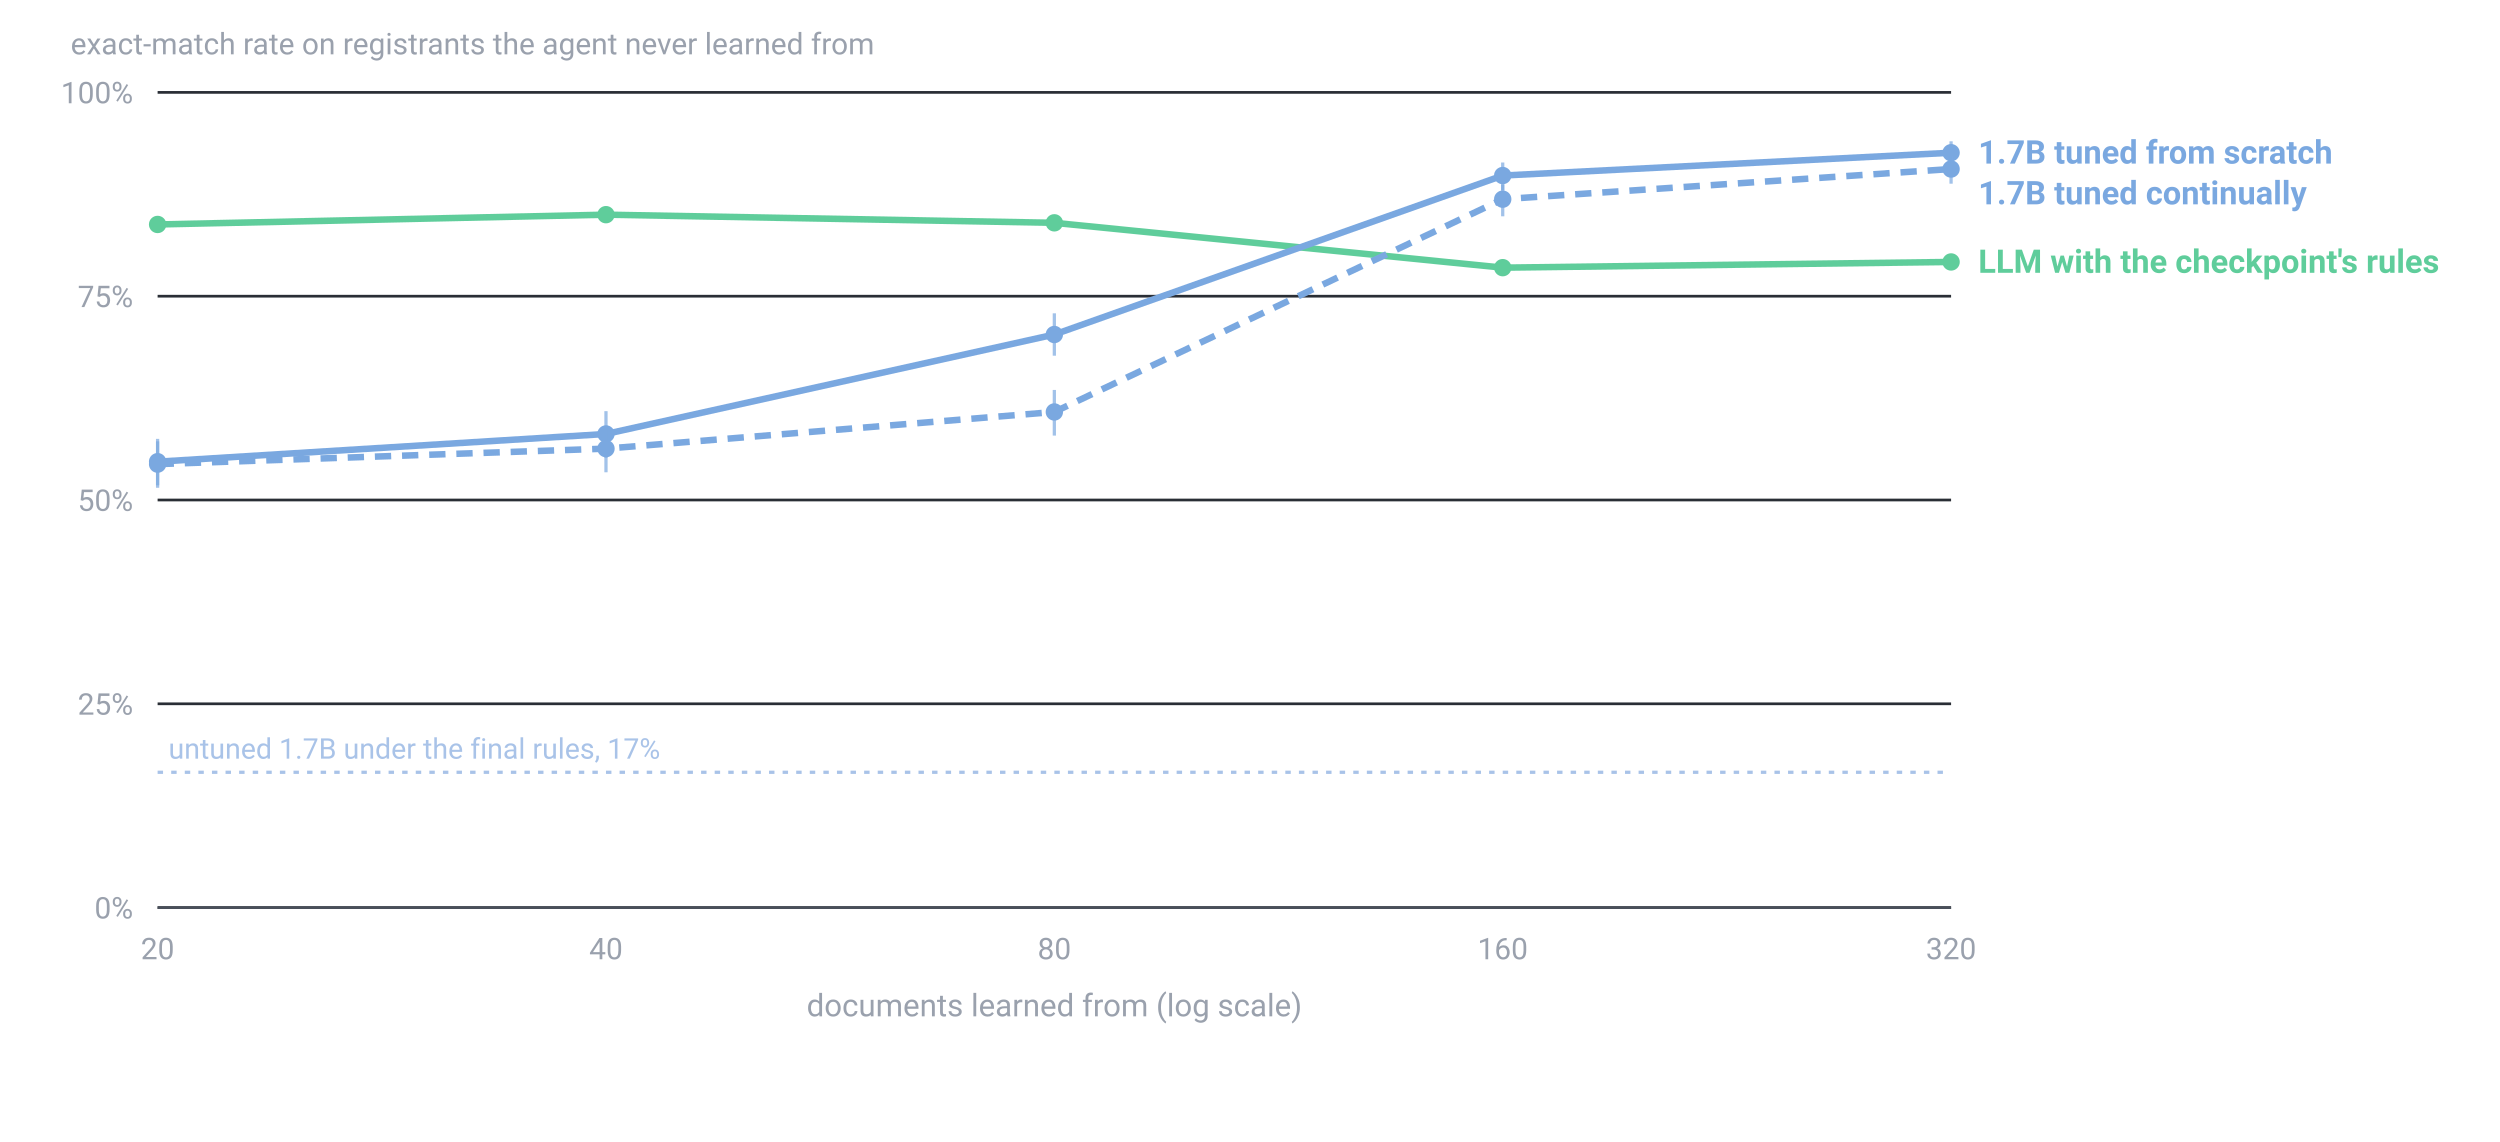
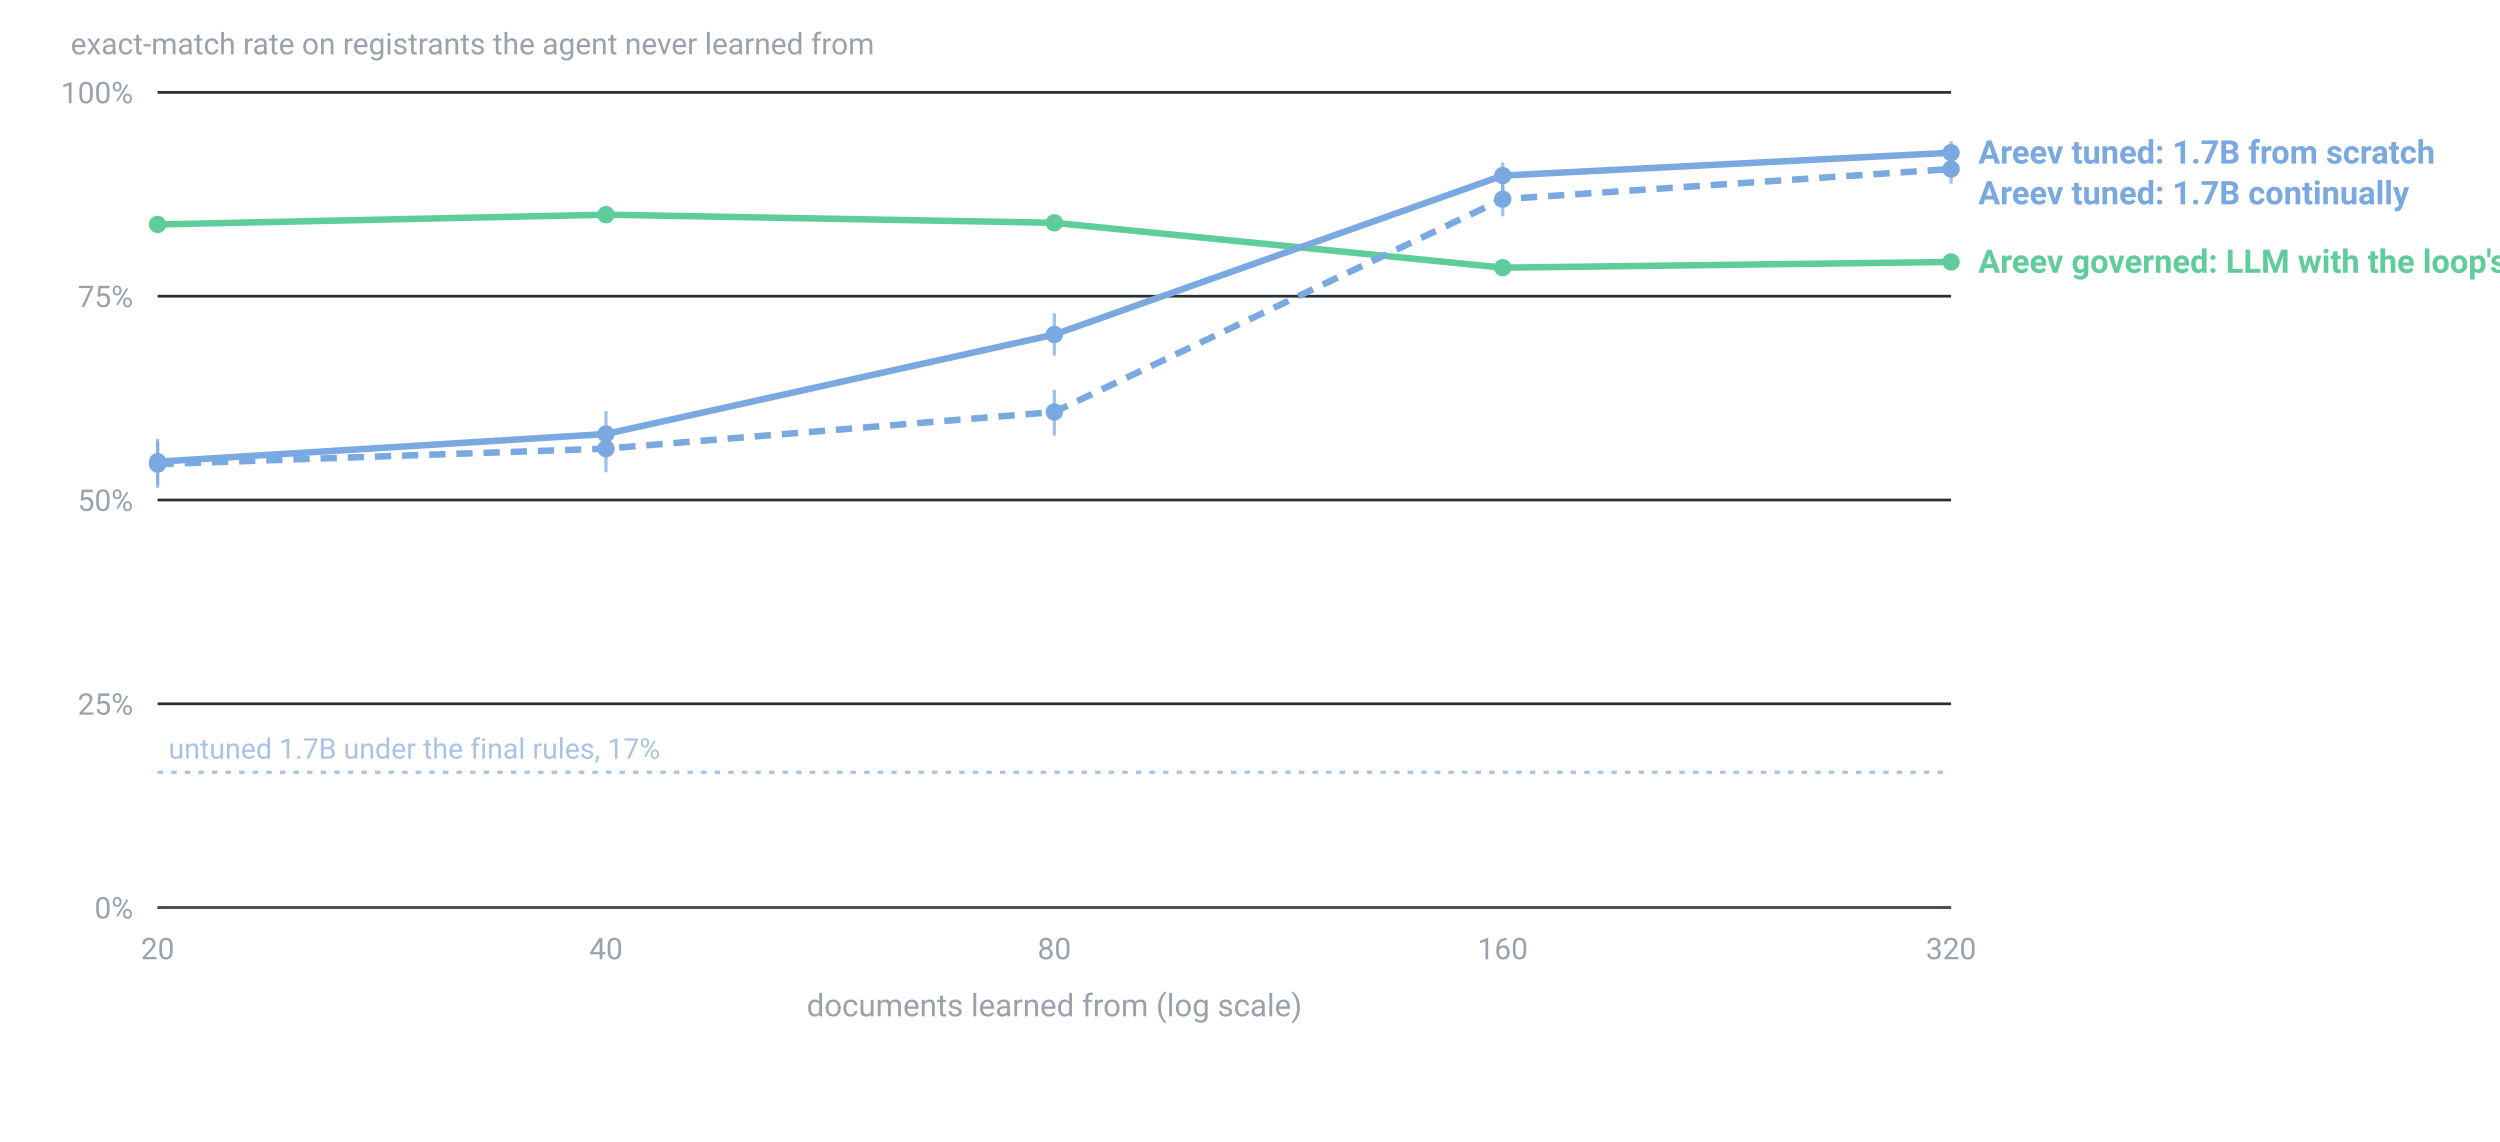
<svg xmlns="http://www.w3.org/2000/svg" viewBox="0 0 920 420" width="920" height="420" font-family="ui-sans-serif,-apple-system,Segoe UI,Roboto,sans-serif">
  <line x1="58" y1="334.0" x2="718" y2="334.0" stroke="#2a2e35" />
  <text x="49" y="338.0" text-anchor="end" font-size="11" fill="#9aa1ad">0%</text>
  <line x1="58" y1="259.0" x2="718" y2="259.0" stroke="#2a2e35" />
  <text x="49" y="263.0" text-anchor="end" font-size="11" fill="#9aa1ad">25%</text>
  <line x1="58" y1="184.0" x2="718" y2="184.0" stroke="#2a2e35" />
  <text x="49" y="188.0" text-anchor="end" font-size="11" fill="#9aa1ad">50%</text>
  <line x1="58" y1="109.0" x2="718" y2="109.0" stroke="#2a2e35" />
  <text x="49" y="113.0" text-anchor="end" font-size="11" fill="#9aa1ad">75%</text>
  <line x1="58" y1="34.0" x2="718" y2="34.0" stroke="#2a2e35" />
  <text x="49" y="38.0" text-anchor="end" font-size="11" fill="#9aa1ad">100%</text>
  <text x="58.0" y="353" text-anchor="middle" font-size="11" fill="#9aa1ad">20</text>
  <text x="223.0" y="353" text-anchor="middle" font-size="11" fill="#9aa1ad">40</text>
  <text x="388.0" y="353" text-anchor="middle" font-size="11" fill="#9aa1ad">80</text>
  <text x="553.0" y="353" text-anchor="middle" font-size="11" fill="#9aa1ad">160</text>
  <text x="718.0" y="353" text-anchor="middle" font-size="11" fill="#9aa1ad">320</text>
  <text x="26" y="20" font-size="11" fill="#9aa1ad">exact-match rate on registrants the agent never learned from</text>
  <text x="388" y="374" text-anchor="middle" font-size="11.5" fill="#9aa1ad">documents learned from (log scale)</text>
  <line x1="58" y1="284.2" x2="718" y2="284.2" stroke="#a9c3e8" stroke-width="1.2" stroke-dasharray="2 3" />
  <text x="62" y="279.2" font-size="10.5" fill="#a9c3e8">untuned 1.7B under the final rules, 17%</text>
  <path d="M58.0 82.6 L223.0 79.0 L388.0 82.0 L553.0 98.5 L718.0 96.4" fill="none" stroke="#5fcd9b" stroke-width="2.4" stroke-linejoin="round" />
  <circle cx="58.0" cy="82.6" r="3.2" fill="#5fcd9b" />
  <circle cx="223.0" cy="79.0" r="3.2" fill="#5fcd9b" />
  <circle cx="388.0" cy="82.0" r="3.2" fill="#5fcd9b" />
  <circle cx="553.0" cy="98.5" r="3.2" fill="#5fcd9b" />
  <circle cx="718.0" cy="96.4" r="3.2" fill="#5fcd9b" />
  <path d="M58.0 169.9 L223.0 159.7 L388.0 123.1 L553.0 64.6 L718.0 56.2" fill="none" stroke="#7aa8e0" stroke-width="2.4" stroke-linejoin="round" />
  <line x1="58.0" y1="178.6" x2="58.0" y2="161.5" stroke="#7aa8e0" stroke-width="1.2" opacity="0.7" />
  <circle cx="58.0" cy="169.9" r="3.2" fill="#7aa8e0" />
  <line x1="223.0" y1="168.4" x2="223.0" y2="151.3" stroke="#7aa8e0" stroke-width="1.2" opacity="0.7" />
  <circle cx="223.0" cy="159.7" r="3.2" fill="#7aa8e0" />
  <line x1="388.0" y1="130.9" x2="388.0" y2="115.3" stroke="#7aa8e0" stroke-width="1.2" opacity="0.7" />
  <circle cx="388.0" cy="123.1" r="3.2" fill="#7aa8e0" />
  <line x1="553.0" y1="70.0" x2="553.0" y2="59.8" stroke="#7aa8e0" stroke-width="1.2" opacity="0.7" />
  <circle cx="553.0" cy="64.6" r="3.2" fill="#7aa8e0" />
  <line x1="718.0" y1="61.3" x2="718.0" y2="52.0" stroke="#7aa8e0" stroke-width="1.2" opacity="0.7" />
  <circle cx="718.0" cy="56.2" r="3.2" fill="#7aa8e0" />
  <path d="M58.0 170.8 L223.0 165.1 L388.0 151.6 L553.0 73.3 L718.0 62.2" fill="none" stroke="#7aa8e0" stroke-width="2.4" stroke-linejoin="round" stroke-dasharray="6 4" />
  <line x1="58.0" y1="179.5" x2="58.0" y2="162.4" stroke="#7aa8e0" stroke-width="1.2" opacity="0.7" />
  <circle cx="58.0" cy="170.8" r="3.2" fill="#7aa8e0" />
  <line x1="223.0" y1="173.8" x2="223.0" y2="156.7" stroke="#7aa8e0" stroke-width="1.2" opacity="0.7" />
  <circle cx="223.0" cy="165.1" r="3.2" fill="#7aa8e0" />
  <line x1="388.0" y1="160.3" x2="388.0" y2="143.5" stroke="#7aa8e0" stroke-width="1.2" opacity="0.7" />
  <circle cx="388.0" cy="151.6" r="3.2" fill="#7aa8e0" />
  <line x1="553.0" y1="79.6" x2="553.0" y2="67.9" stroke="#7aa8e0" stroke-width="1.2" opacity="0.7" />
  <circle cx="553.0" cy="73.3" r="3.2" fill="#7aa8e0" />
  <line x1="718.0" y1="67.6" x2="718.0" y2="57.4" stroke="#7aa8e0" stroke-width="1.2" opacity="0.7" />
  <circle cx="718.0" cy="62.2" r="3.2" fill="#7aa8e0" />
-   <text x="728.0" y="60.2" font-size="12" font-weight="600" fill="#7aa8e0">1.7B tuned from scratch</text>
-   <text x="728.0" y="75.2" font-size="12" font-weight="600" fill="#7aa8e0">1.7B tuned continually</text>
-   <text x="728.0" y="100.4" font-size="12" font-weight="600" fill="#5fcd9b">LLM with the checkpoint's rules</text>
+   <text x="728.0" y="60.2" font-size="12" font-weight="600" fill="#7aa8e0">Areev tuned: 1.7B from scratch</text>
+   <text x="728.0" y="75.2" font-size="12" font-weight="600" fill="#7aa8e0">Areev tuned: 1.7B continually</text>
+   <text x="728.0" y="100.4" font-size="12" font-weight="600" fill="#5fcd9b">Areev governed: LLM with the loop's rules</text>
  <line x1="58" y1="334.0" x2="718" y2="334.0" stroke="#4a505a" />
</svg>
